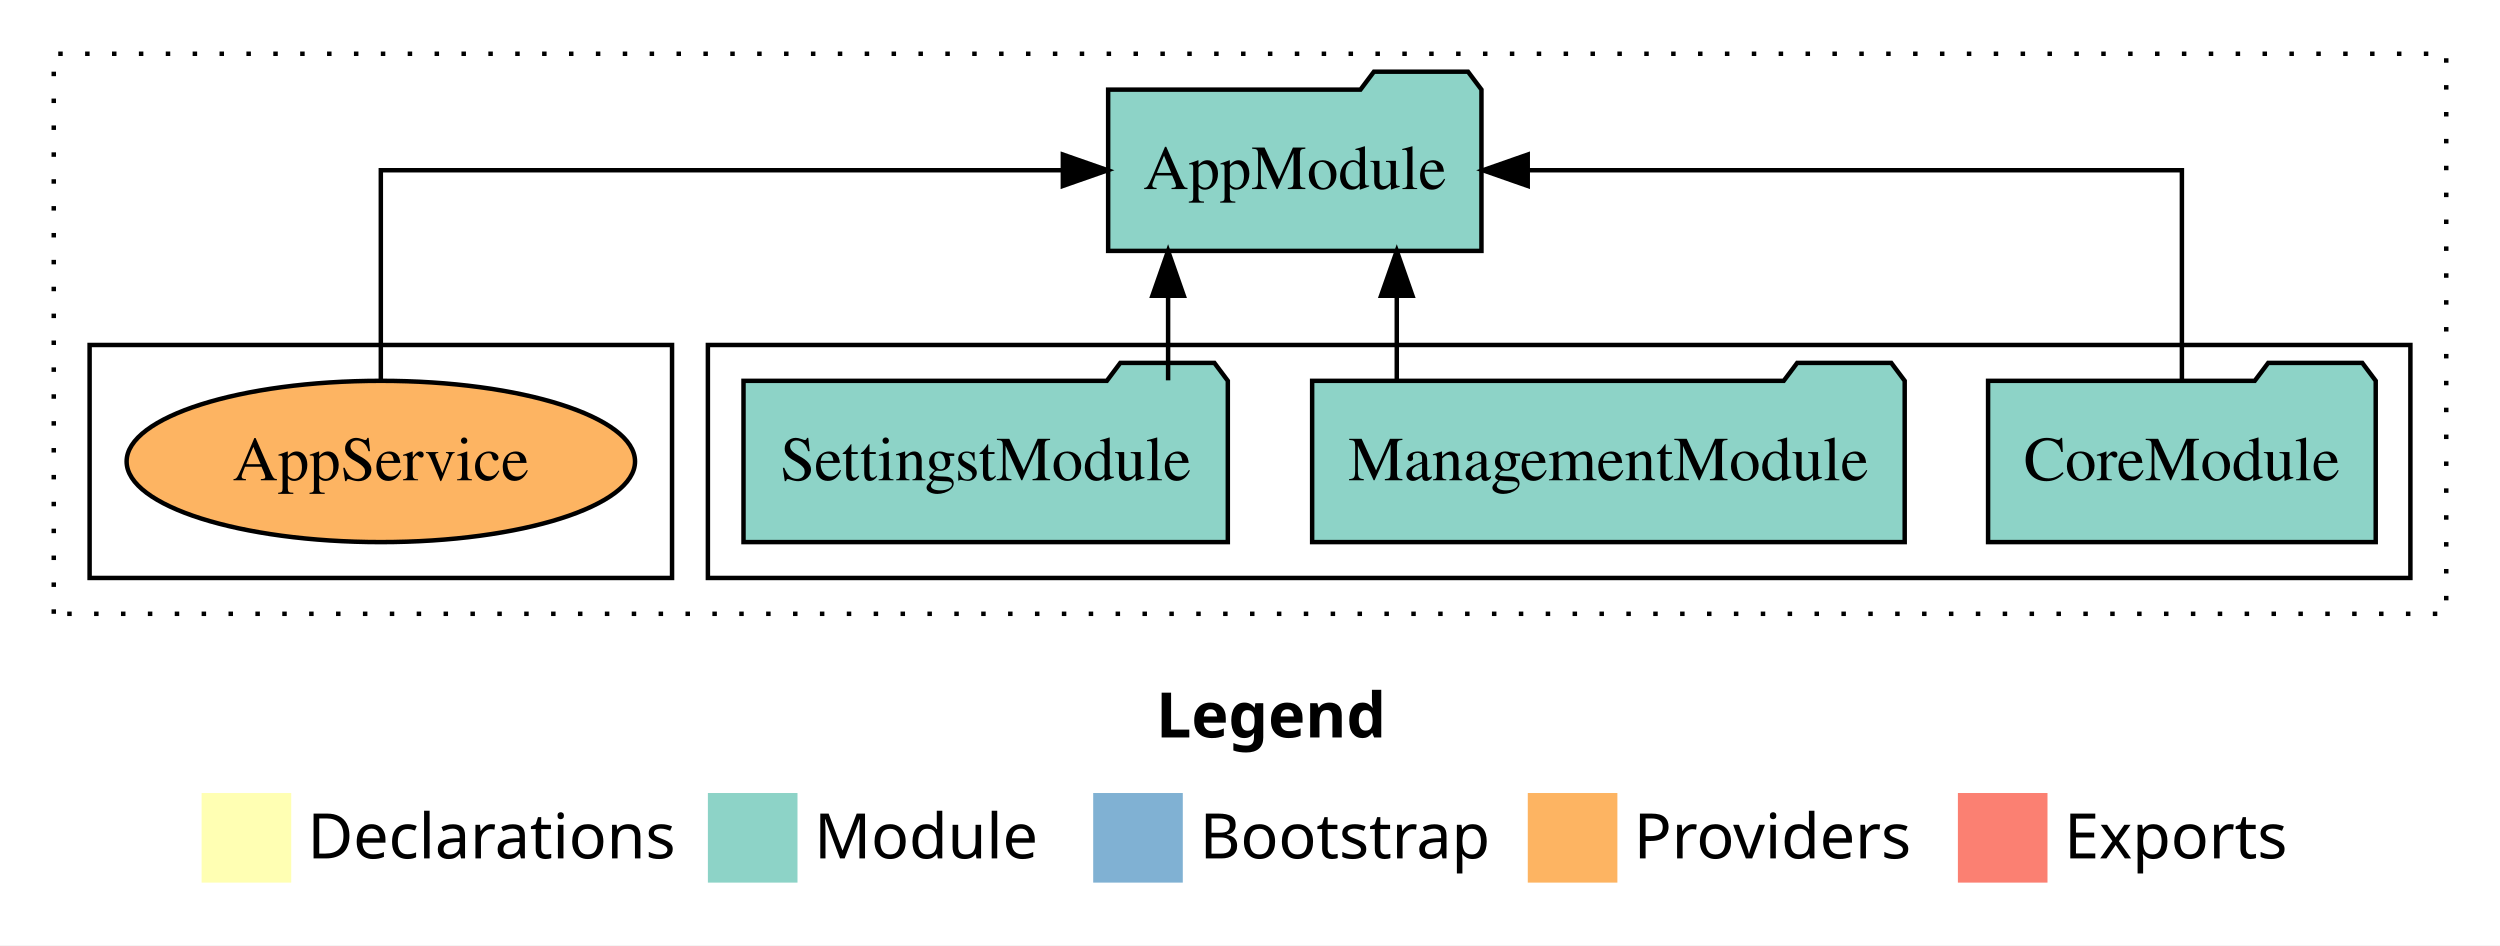
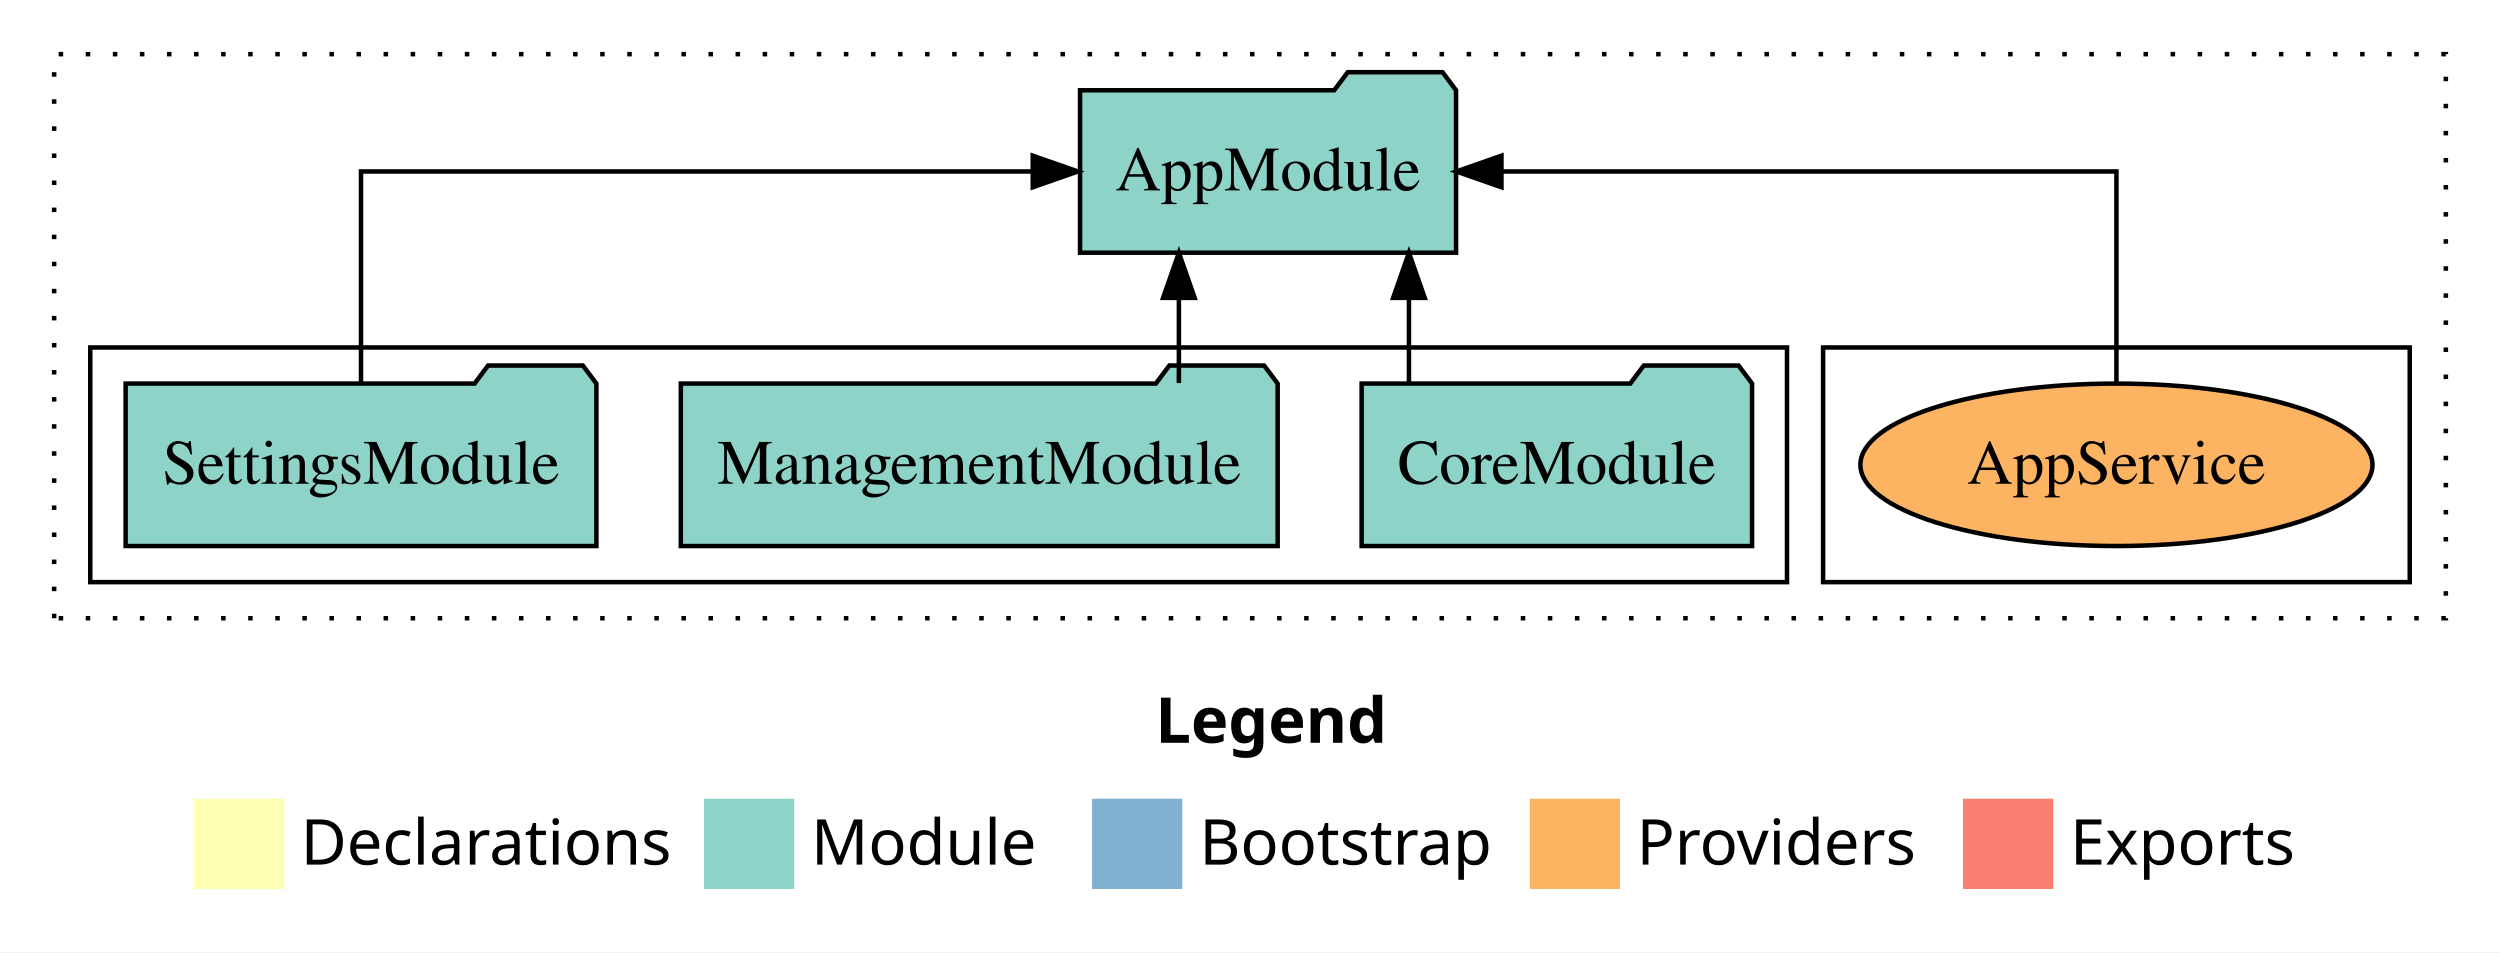
- <svg xmlns="http://www.w3.org/2000/svg" width="558pt" height="211pt" viewBox="0.00 0.00 558.00 211.00">
+ <svg xmlns="http://www.w3.org/2000/svg" width="554pt" height="211pt" viewBox="0.00 0.00 554.00 211.00">
  <g id="graph0" class="graph" transform="scale(1 1) rotate(0) translate(4 207)">
-     <polygon fill="white" stroke="transparent" points="-4,4 -4,-207 554,-207 554,4 -4,4" />
-     <text text-anchor="start" x="254.01" y="-42.4" font-family="Times-12" font-weight="bold" font-size="14.00">Legend</text>
-     <polygon fill="#ffffb3" stroke="transparent" points="41,-10 41,-30 61,-30 61,-10 41,-10" />
-     <text text-anchor="start" x="64.63" y="-15.4" font-family="Times-12" font-size="14.00">  Declarations</text>
-     <polygon fill="#8dd3c7" stroke="transparent" points="154,-10 154,-30 174,-30 174,-10 154,-10" />
-     <text text-anchor="start" x="177.73" y="-15.4" font-family="Times-12" font-size="14.00">  Module</text>
-     <polygon fill="#80b1d3" stroke="transparent" points="240,-10 240,-30 260,-30 260,-10 240,-10" />
-     <text text-anchor="start" x="263.78" y="-15.4" font-family="Times-12" font-size="14.00">  Bootstrap</text>
-     <polygon fill="#fdb462" stroke="transparent" points="337,-10 337,-30 357,-30 357,-10 337,-10" />
-     <text text-anchor="start" x="360.67" y="-15.4" font-family="Times-12" font-size="14.00">  Providers</text>
-     <polygon fill="#fb8072" stroke="transparent" points="433,-10 433,-30 453,-30 453,-10 433,-10" />
-     <text text-anchor="start" x="456.73" y="-15.4" font-family="Times-12" font-size="14.00">  Exports</text>
+     <polygon fill="white" stroke="transparent" points="-4,4 -4,-207 550,-207 550,4 -4,4" />
+     <text text-anchor="start" x="252.01" y="-42.4" font-family="Times-12" font-weight="bold" font-size="14.00">Legend</text>
+     <polygon fill="#ffffb3" stroke="transparent" points="39,-10 39,-30 59,-30 59,-10 39,-10" />
+     <text text-anchor="start" x="62.63" y="-15.4" font-family="Times-12" font-size="14.00">  Declarations</text>
+     <polygon fill="#8dd3c7" stroke="transparent" points="152,-10 152,-30 172,-30 172,-10 152,-10" />
+     <text text-anchor="start" x="175.73" y="-15.4" font-family="Times-12" font-size="14.00">  Module</text>
+     <polygon fill="#80b1d3" stroke="transparent" points="238,-10 238,-30 258,-30 258,-10 238,-10" />
+     <text text-anchor="start" x="261.78" y="-15.4" font-family="Times-12" font-size="14.00">  Bootstrap</text>
+     <polygon fill="#fdb462" stroke="transparent" points="335,-10 335,-30 355,-30 355,-10 335,-10" />
+     <text text-anchor="start" x="358.67" y="-15.4" font-family="Times-12" font-size="14.00">  Providers</text>
+     <polygon fill="#fb8072" stroke="transparent" points="431,-10 431,-30 451,-30 451,-10 431,-10" />
+     <text text-anchor="start" x="454.73" y="-15.4" font-family="Times-12" font-size="14.00">  Exports</text>
    <g id="clust1" class="cluster">
-       <polygon fill="none" stroke="black" stroke-dasharray="1,5" points="8,-70 8,-195 542,-195 542,-70 8,-70" />
+       <polygon fill="none" stroke="black" stroke-dasharray="1,5" points="8,-70 8,-195 538,-195 538,-70 8,-70" />
+     </g>
+     <g id="clust6" class="cluster">
+       <polygon fill="none" stroke="black" points="400,-78 400,-130 530,-130 530,-78 400,-78" />
    </g>
    <g id="clust3" class="cluster">
-       <polygon fill="none" stroke="black" points="154,-78 154,-130 534,-130 534,-78 154,-78" />
-     </g>
-     <g id="clust6" class="cluster">
-       <polygon fill="none" stroke="black" points="16,-78 16,-130 146,-130 146,-78 16,-78" />
+       <polygon fill="none" stroke="black" points="16,-78 16,-130 392,-130 392,-78 16,-78" />
    </g>
    <g id="node1" class="node">
-       <polygon fill="#8dd3c7" stroke="black" points="526.26,-122 523.26,-126 502.26,-126 499.26,-122 439.74,-122 439.74,-86 526.26,-86 526.26,-122" />
-       <text text-anchor="middle" x="483" y="-99.8" font-family="Times,serif" font-size="14.00">CoreModule</text>
+       <polygon fill="#8dd3c7" stroke="black" points="384.26,-122 381.26,-126 360.26,-126 357.26,-122 297.74,-122 297.74,-86 384.26,-86 384.26,-122" />
+       <text text-anchor="middle" x="341" y="-99.8" font-family="Times,serif" font-size="14.00">CoreModule</text>
    </g>
    <g id="node4" class="node">
-       <polygon fill="#8dd3c7" stroke="black" points="326.66,-187 323.66,-191 302.66,-191 299.66,-187 243.34,-187 243.34,-151 326.66,-151 326.66,-187" />
-       <text text-anchor="middle" x="285" y="-164.8" font-family="Times,serif" font-size="14.00">AppModule</text>
+       <polygon fill="#8dd3c7" stroke="black" points="318.66,-187 315.66,-191 294.66,-191 291.66,-187 235.34,-187 235.34,-151 318.66,-151 318.66,-187" />
+       <text text-anchor="middle" x="277" y="-164.8" font-family="Times,serif" font-size="14.00">AppModule</text>
    </g>
    <g id="edge1" class="edge">
-       <path fill="none" stroke="black" d="M483,-122.11C483,-141.34 483,-169 483,-169 483,-169 336.99,-169 336.99,-169" />
-       <polygon fill="black" stroke="black" points="336.99,-165.5 326.99,-169 336.99,-172.5 336.99,-165.5" />
+       <path fill="none" stroke="black" d="M308.22,-122.11C308.22,-122.11 308.22,-140.99 308.22,-140.99" />
+       <polygon fill="black" stroke="black" points="304.72,-140.99 308.22,-150.99 311.72,-140.99 304.72,-140.99" />
    </g>
    <g id="node2" class="node">
-       <polygon fill="#8dd3c7" stroke="black" points="421.13,-122 418.13,-126 397.13,-126 394.13,-122 288.87,-122 288.87,-86 421.13,-86 421.13,-122" />
-       <text text-anchor="middle" x="355" y="-99.8" font-family="Times,serif" font-size="14.00">ManagementModule</text>
+       <polygon fill="#8dd3c7" stroke="black" points="279.13,-122 276.13,-126 255.13,-126 252.13,-122 146.87,-122 146.87,-86 279.13,-86 279.13,-122" />
+       <text text-anchor="middle" x="213" y="-99.8" font-family="Times,serif" font-size="14.00">ManagementModule</text>
    </g>
    <g id="edge2" class="edge">
-       <path fill="none" stroke="black" d="M307.76,-122.11C307.76,-122.11 307.76,-140.99 307.76,-140.99" />
-       <polygon fill="black" stroke="black" points="304.26,-140.99 307.76,-150.99 311.26,-140.99 304.26,-140.99" />
+       <path fill="none" stroke="black" d="M257.24,-122.11C257.24,-122.11 257.24,-140.99 257.24,-140.99" />
+       <polygon fill="black" stroke="black" points="253.74,-140.99 257.24,-150.99 260.74,-140.99 253.74,-140.99" />
    </g>
    <g id="node3" class="node">
-       <polygon fill="#8dd3c7" stroke="black" points="270.05,-122 267.05,-126 246.05,-126 243.05,-122 161.95,-122 161.95,-86 270.05,-86 270.05,-122" />
-       <text text-anchor="middle" x="216" y="-99.8" font-family="Times,serif" font-size="14.00">SettingstModule</text>
+       <polygon fill="#8dd3c7" stroke="black" points="128.16,-122 125.16,-126 104.16,-126 101.16,-122 23.84,-122 23.84,-86 128.16,-86 128.16,-122" />
+       <text text-anchor="middle" x="76" y="-99.8" font-family="Times,serif" font-size="14.00">SettingsModule</text>
    </g>
    <g id="edge3" class="edge">
-       <path fill="none" stroke="black" d="M256.72,-122.11C256.72,-122.11 256.72,-140.99 256.72,-140.99" />
-       <polygon fill="black" stroke="black" points="253.22,-140.99 256.72,-150.99 260.22,-140.99 253.22,-140.99" />
+       <path fill="none" stroke="black" d="M76,-122.11C76,-141.34 76,-169 76,-169 76,-169 224.86,-169 224.86,-169" />
+       <polygon fill="black" stroke="black" points="224.86,-172.5 234.86,-169 224.86,-165.5 224.86,-172.5" />
    </g>
    <g id="node5" class="node">
-       <ellipse fill="#fdb462" stroke="black" cx="81" cy="-104" rx="56.74" ry="18" />
-       <text text-anchor="middle" x="81" y="-99.8" font-family="Times,serif" font-size="14.00">AppService</text>
+       <ellipse fill="#fdb462" stroke="black" cx="465" cy="-104" rx="56.74" ry="18" />
+       <text text-anchor="middle" x="465" y="-99.8" font-family="Times,serif" font-size="14.00">AppService</text>
    </g>
    <g id="edge4" class="edge">
-       <path fill="none" stroke="black" d="M81,-122.11C81,-141.34 81,-169 81,-169 81,-169 233.23,-169 233.23,-169" />
-       <polygon fill="black" stroke="black" points="233.23,-172.5 243.23,-169 233.23,-165.5 233.23,-172.5" />
+       <path fill="none" stroke="black" d="M465,-122.11C465,-141.34 465,-169 465,-169 465,-169 328.72,-169 328.72,-169" />
+       <polygon fill="black" stroke="black" points="328.72,-165.5 318.72,-169 328.72,-172.5 328.72,-165.5" />
    </g>
  </g>
</svg>
